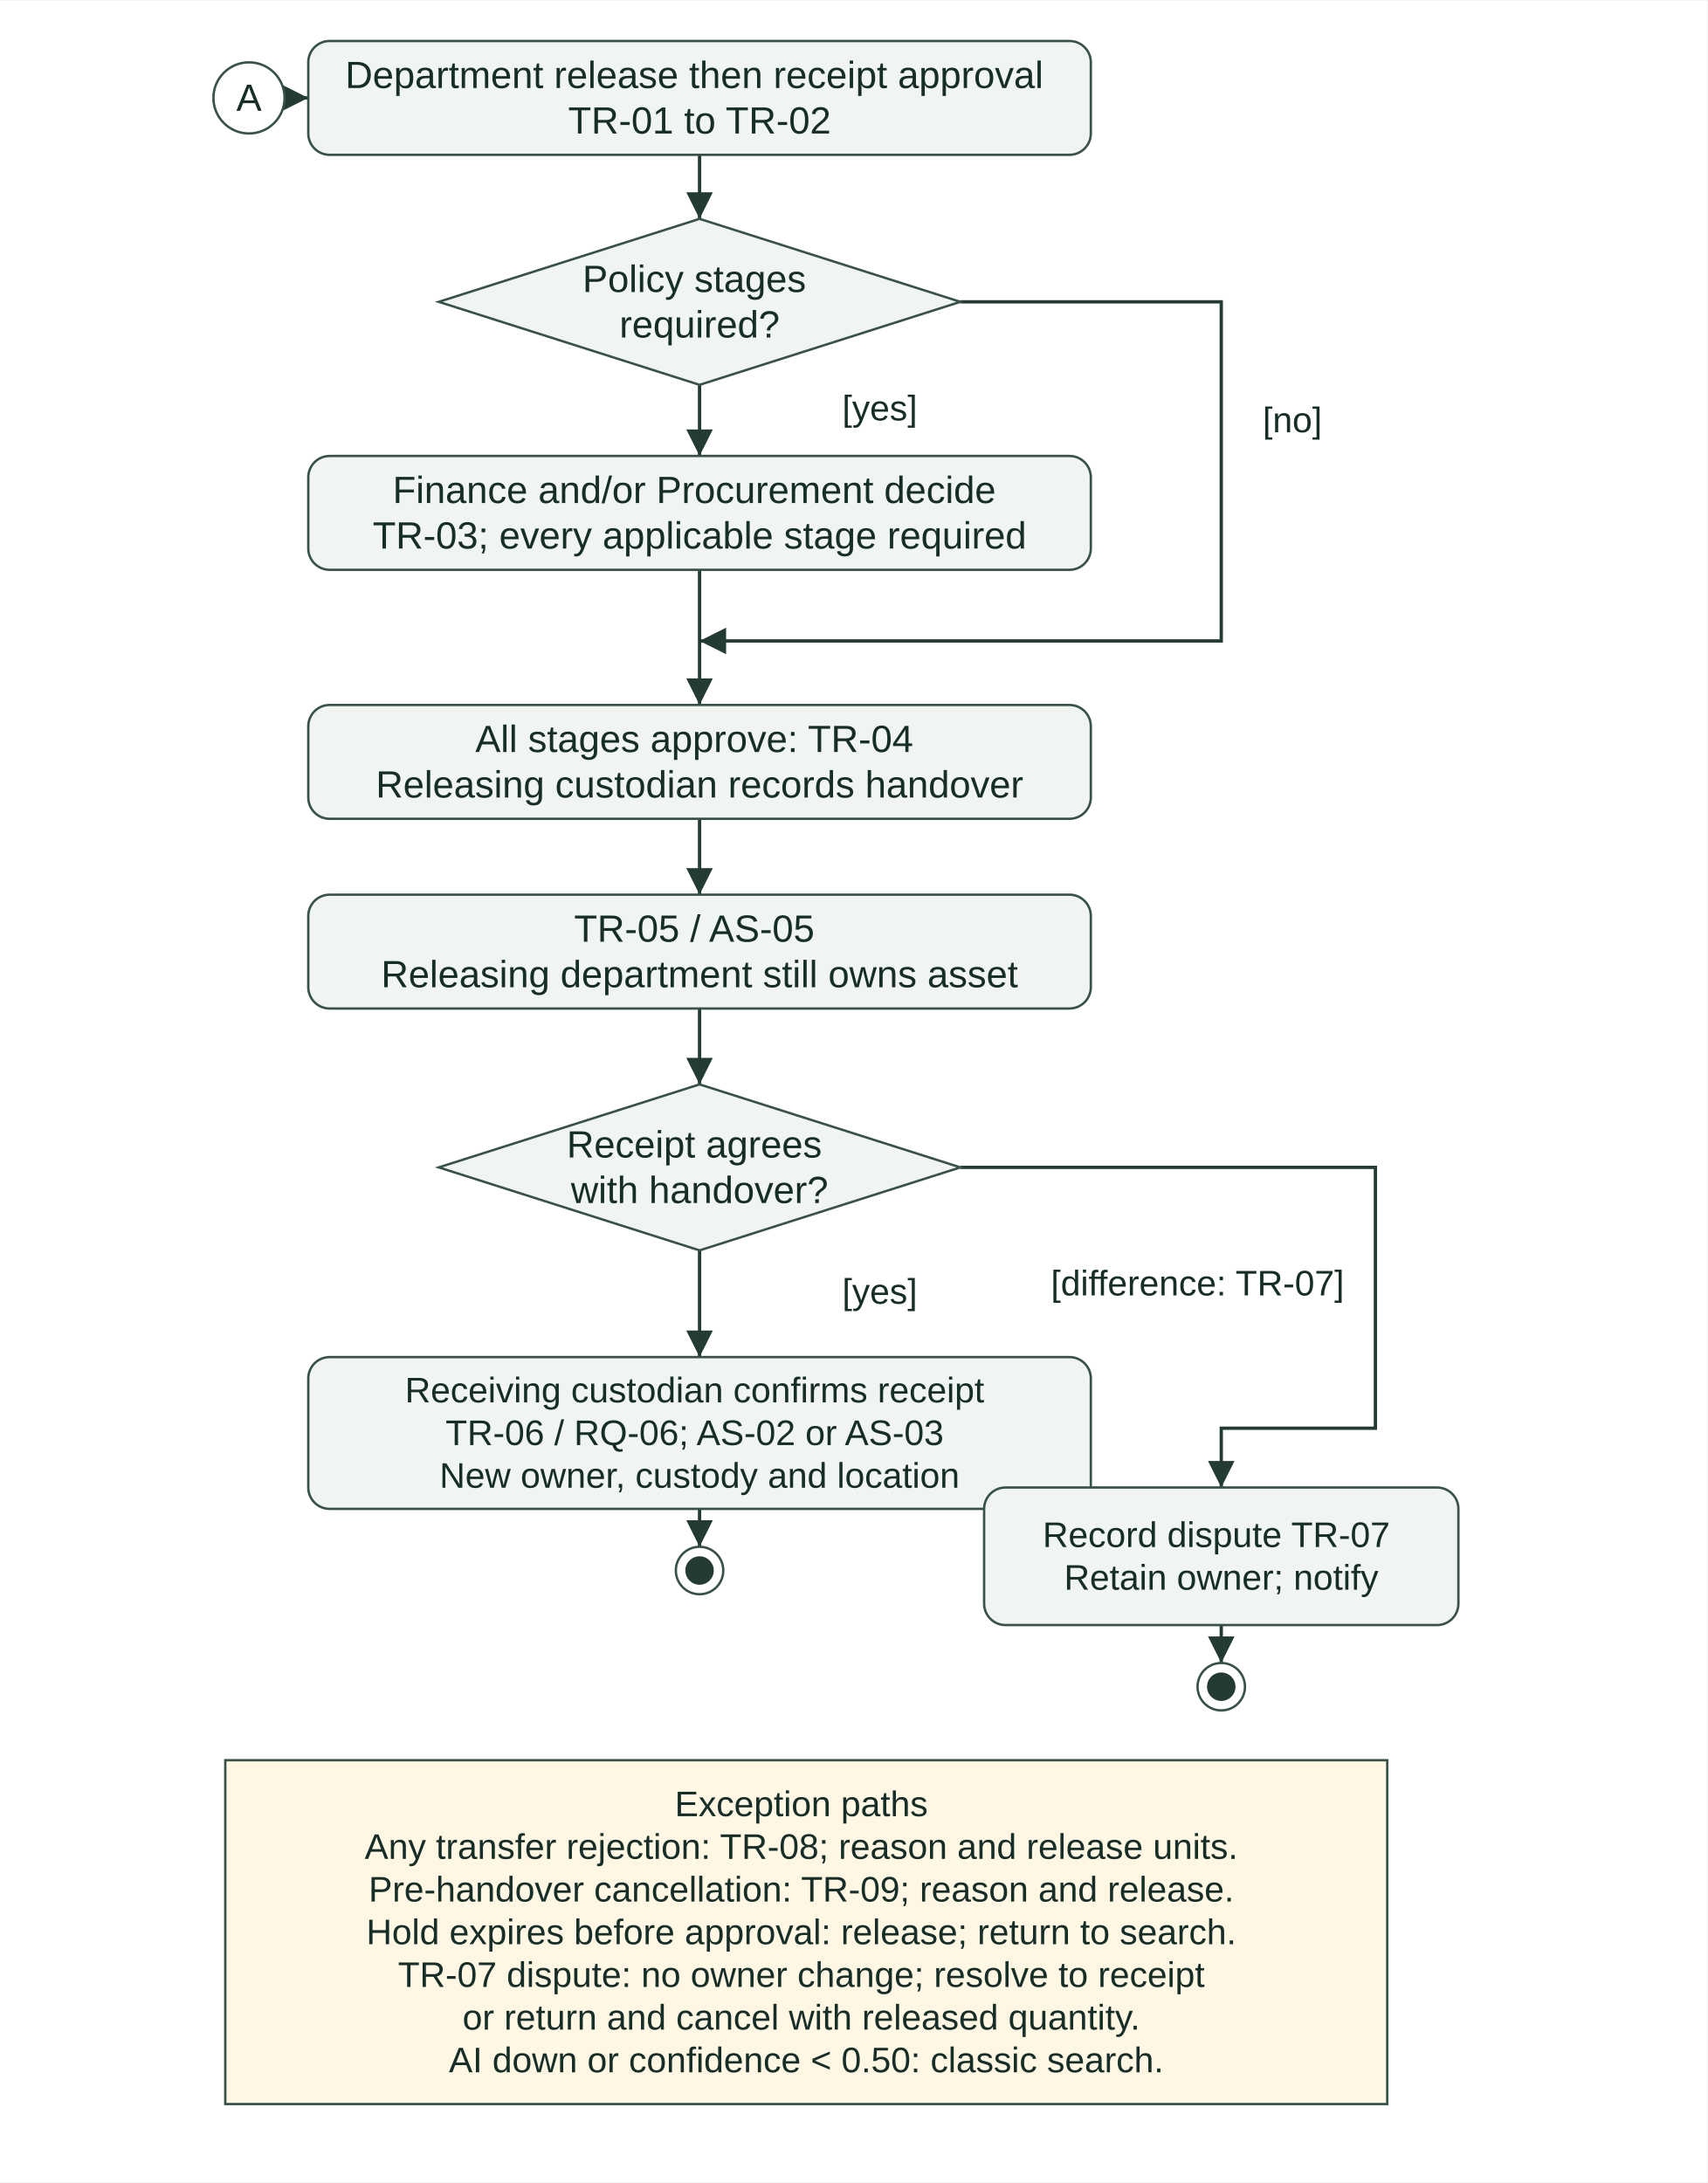
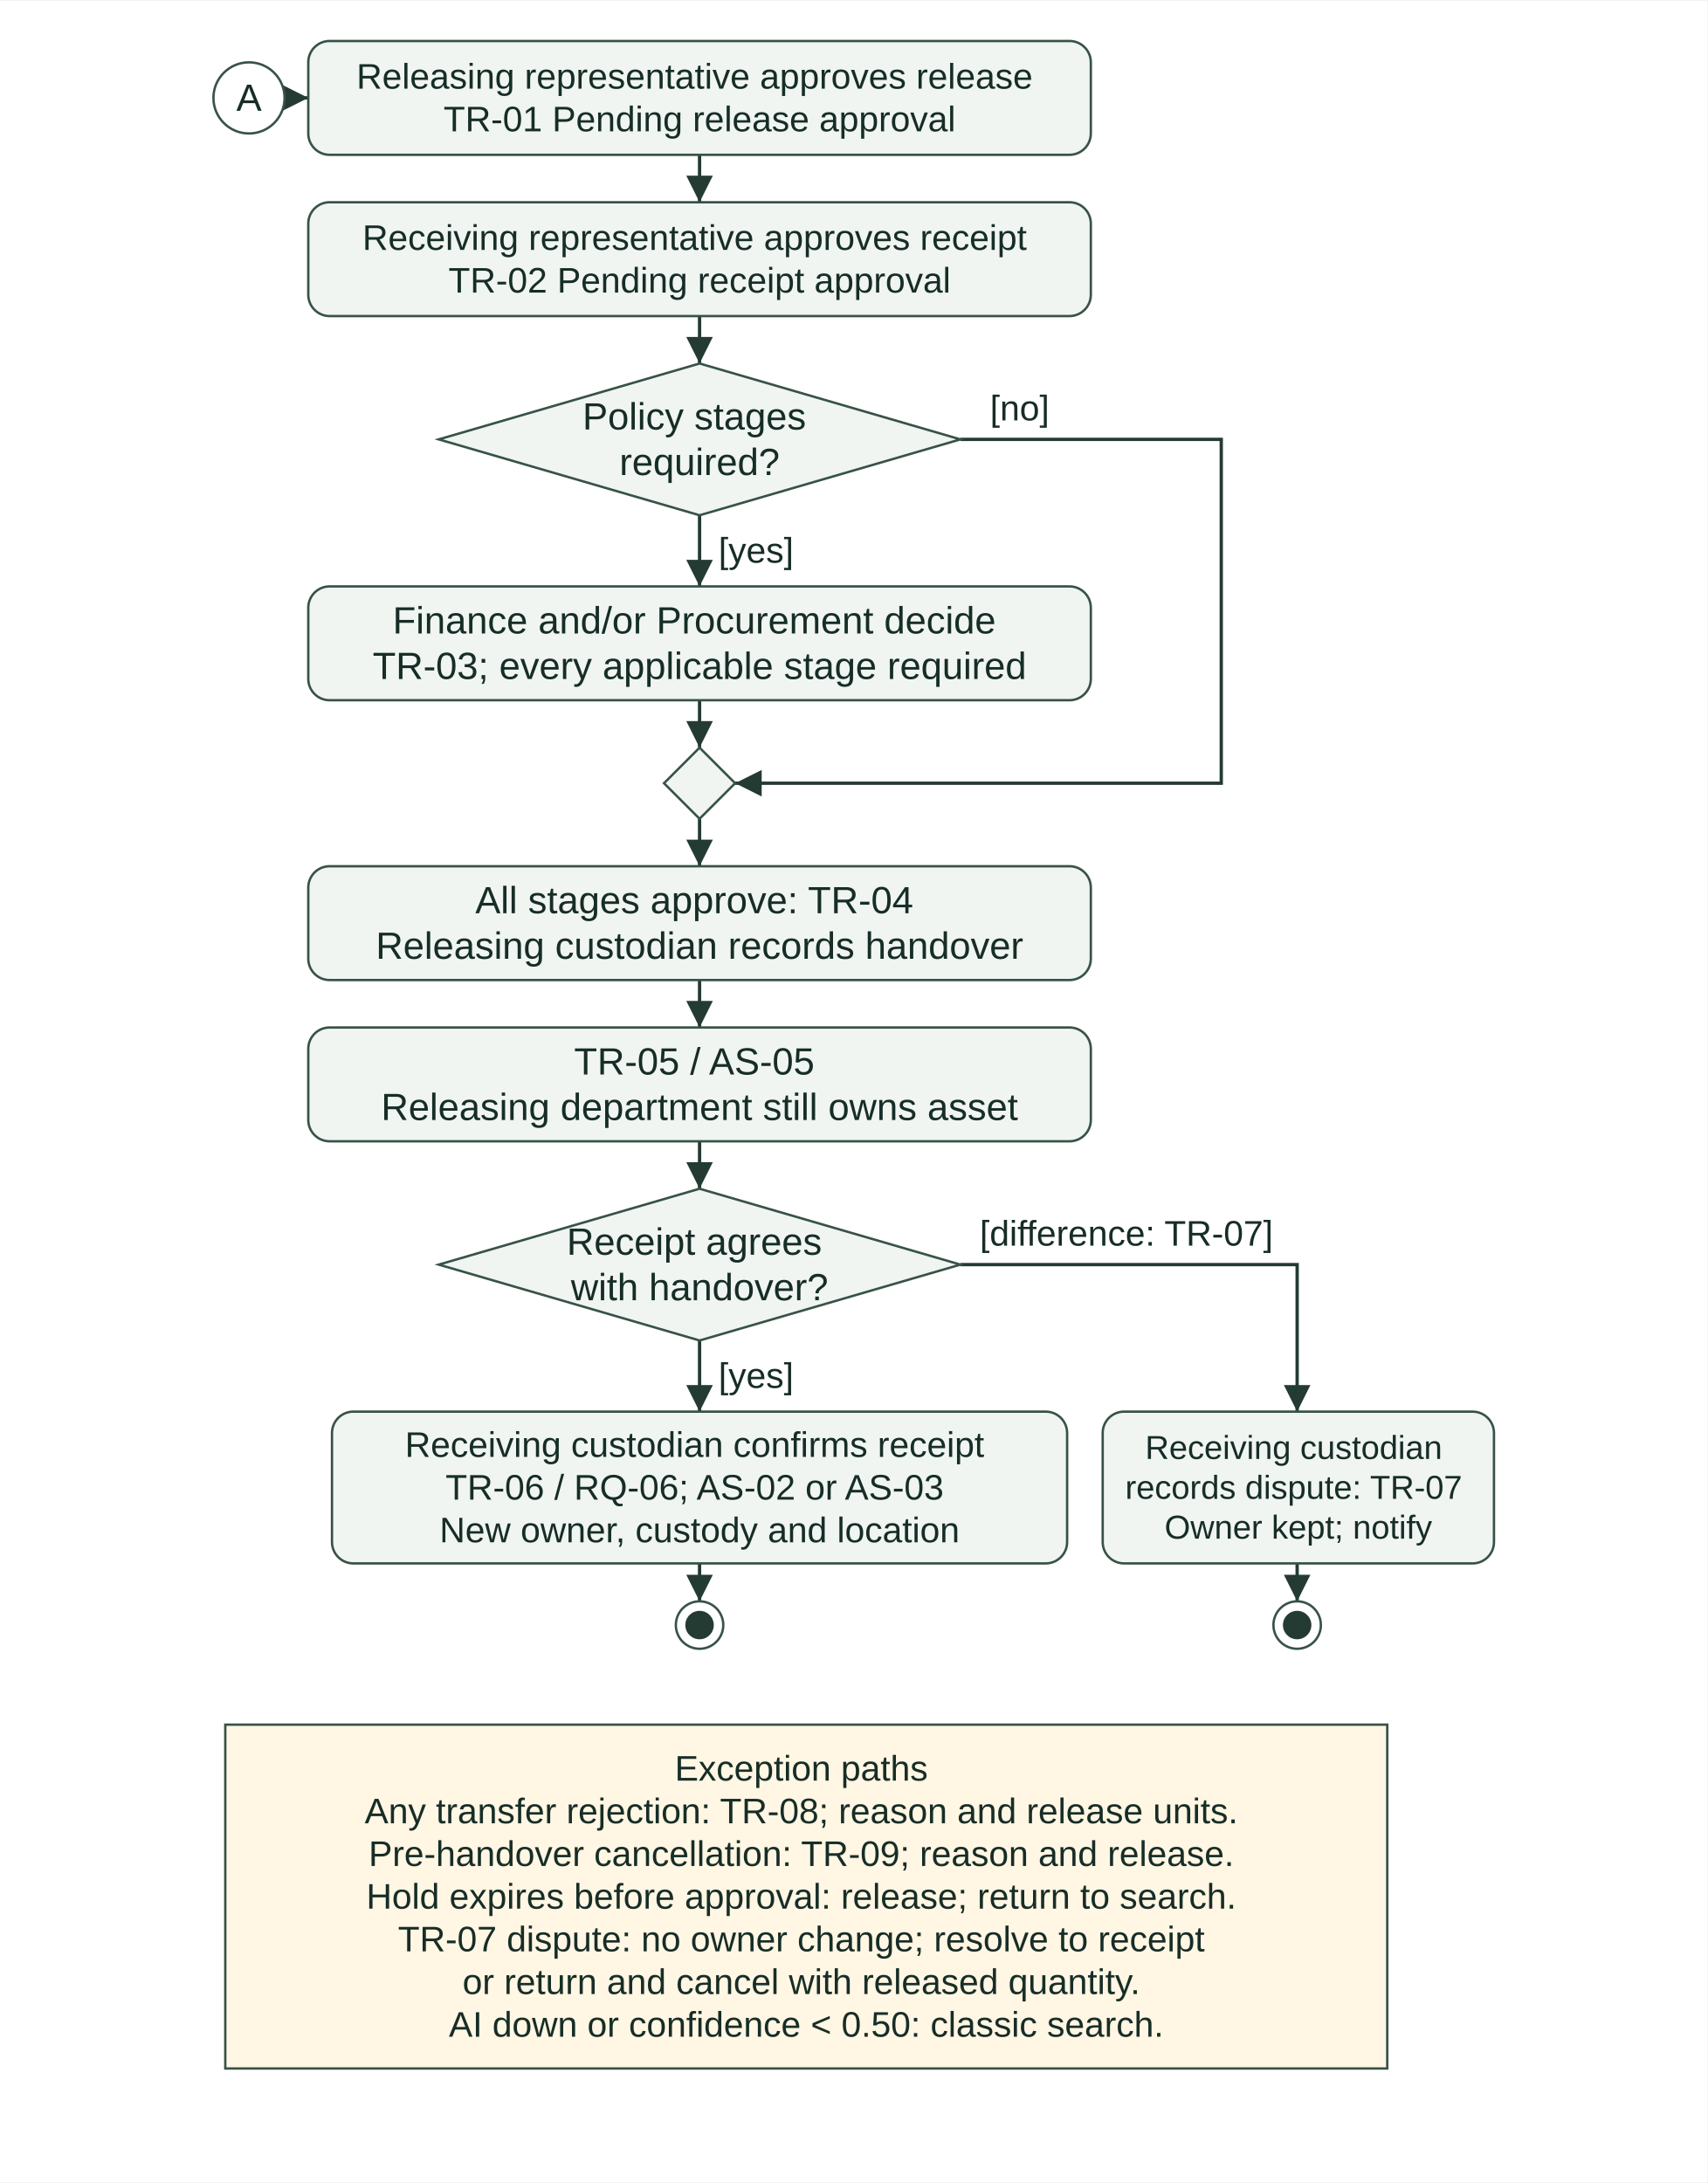
<svg xmlns="http://www.w3.org/2000/svg" width="560" height="716" viewBox="0 0 720 920">
  <rect width="720" height="920" fill="white" />
  <svg x="80.0" y="0" width="560" height="902" viewBox="590 48 560 902">
    <defs>
      <marker id="arrow" markerWidth="9" markerHeight="8" refX="8" refY="4" orient="auto">
        <path d="M0,0 L8,4 L0,8 Z" fill="#243b33" />
      </marker>
      <marker id="open" markerWidth="9" markerHeight="8" refX="8" refY="4" orient="auto">
        <path d="M0,0 L8,4 L0,8" fill="none" stroke="#243b33" />
      </marker>
    </defs>
    <rect width="100%" height="100%" fill="white" />
-     <polyline points="260,74 260,94" fill="none" stroke="#243b33" stroke-width="1.4" marker-end="url(#arrow)" />
-     <polyline points="260,142 260,165" fill="none" stroke="#243b33" stroke-width="1.4" marker-end="url(#arrow)" />
-     <polyline points="260,235 260,270" fill="none" stroke="#243b33" stroke-width="1.4" marker-end="url(#arrow)" />
-     <polyline points="260,318 260,348" fill="none" stroke="#243b33" stroke-width="1.4" marker-end="url(#arrow)" />
-     <polyline points="260,418 260,455" fill="none" stroke="#243b33" stroke-width="1.4" marker-end="url(#arrow)" />
-     <polyline points="260,503 260,530" fill="none" stroke="#243b33" stroke-width="1.4" marker-end="url(#arrow)" />
-     <polyline points="260,578 260,610" fill="none" stroke="#243b33" stroke-width="1.4" marker-end="url(#arrow)" />
-     <polyline points="260,680 260,718" fill="none" stroke="#243b33" stroke-width="1.4" marker-end="url(#arrow)" />
-     <polyline points="260,766 260,795" fill="none" stroke="#243b33" stroke-width="1.4" marker-end="url(#arrow)" />
-     <polyline points="425,819 475,819" fill="none" stroke="#243b33" stroke-width="1.4" marker-end="url(#arrow)" />
+     <polyline points="260,66 260,80" fill="none" stroke="#243b33" stroke-width="1.4" marker-end="url(#arrow)" />
+     <polyline points="260,110 260,126" fill="none" stroke="#243b33" stroke-width="1.4" marker-end="url(#arrow)" />
+     <polyline points="260,174 260,190" fill="none" stroke="#243b33" stroke-width="1.4" marker-end="url(#arrow)" />
+     <polyline points="150,222 30,222 30,95 245,95" fill="none" stroke="#243b33" stroke-width="1.4" marker-end="url(#arrow)" />
+     <polyline points="370,222 445,222" fill="none" stroke="#243b33" stroke-width="1.4" marker-end="url(#arrow)" />
+     <polyline points="515,252 515,268" fill="none" stroke="#243b33" stroke-width="1.4" marker-end="url(#arrow)" />
+     <polyline points="260,254 260,282" fill="none" stroke="#243b33" stroke-width="1.4" marker-end="url(#arrow)" />
+     <polyline points="260,312 260,330" fill="none" stroke="#243b33" stroke-width="1.4" marker-end="url(#arrow)" />
+     <polyline points="260,378 260,398" fill="none" stroke="#243b33" stroke-width="1.4" marker-end="url(#arrow)" />
+     <polyline points="150,430 30,430 30,297 245,297" fill="none" stroke="#243b33" stroke-width="1.4" marker-end="url(#arrow)" />
+     <polyline points="370,430 503,430 503,488" fill="none" stroke="#243b33" stroke-width="1.4" marker-end="url(#arrow)" />
+     <polyline points="503,550 503,566" fill="none" stroke="#243b33" stroke-width="1.4" marker-end="url(#arrow)" />
+     <polyline points="260,462 260,492" fill="none" stroke="#243b33" stroke-width="1.4" marker-end="url(#arrow)" />
+     <polyline points="260,540 260,560" fill="none" stroke="#243b33" stroke-width="1.4" marker-end="url(#arrow)" />
+     <polyline points="260,608 260,628" fill="none" stroke="#243b33" stroke-width="1.4" marker-end="url(#arrow)" />
+     <polyline points="370,660 582,660 582,297 275,297" fill="none" stroke="#243b33" stroke-width="1.4" marker-end="url(#arrow)" />
+     <polyline points="260,692 260,722" fill="none" stroke="#243b33" stroke-width="1.4" marker-end="url(#arrow)" />
+     <polyline points="260,770 260,790" fill="none" stroke="#243b33" stroke-width="1.4" marker-end="url(#arrow)" />
+     <polyline points="425,814 475,814" fill="none" stroke="#243b33" stroke-width="1.4" marker-end="url(#arrow)" />
    <polyline points="630,89 640,89" fill="none" stroke="#243b33" stroke-width="1.4" marker-end="url(#arrow)" />
-     <polyline points="805,113 805,140" fill="none" stroke="#243b33" stroke-width="1.4" marker-end="url(#arrow)" />
-     <polyline points="805,210 805,240" fill="none" stroke="#243b33" stroke-width="1.4" marker-end="url(#arrow)" />
-     <polyline points="915,175 1025,175 1025,318 805,318" fill="none" stroke="#243b33" stroke-width="1.4" marker-end="url(#arrow)" />
-     <polyline points="805,288 805,345" fill="none" stroke="#243b33" stroke-width="1.4" marker-end="url(#arrow)" />
-     <polyline points="805,393 805,425" fill="none" stroke="#243b33" stroke-width="1.4" marker-end="url(#arrow)" />
-     <polyline points="805,473 805,505" fill="none" stroke="#243b33" stroke-width="1.4" marker-end="url(#arrow)" />
-     <polyline points="805,575 805,620" fill="none" stroke="#243b33" stroke-width="1.4" marker-end="url(#arrow)" />
-     <polyline points="805,684 805,700" fill="none" stroke="#243b33" stroke-width="1.4" marker-end="url(#arrow)" />
-     <polyline points="150,200 30,200 30,118 95,118" fill="none" stroke="#243b33" stroke-width="1.4" marker-end="url(#arrow)" />
-     <polyline points="370,200 425,200 425,105 435,105" fill="none" stroke="#243b33" stroke-width="1.4" marker-end="url(#arrow)" />
-     <polyline points="510,135 510,155" fill="none" stroke="#243b33" stroke-width="1.4" marker-end="url(#arrow)" />
-     <polyline points="150,383 30,383 30,294 95,294" fill="none" stroke="#243b33" stroke-width="1.4" marker-end="url(#arrow)" />
-     <polyline points="370,645 488,645 488,300 425,300" fill="none" stroke="#243b33" stroke-width="1.4" marker-end="url(#arrow)" />
-     <polyline points="915,540 1090,540 1090,650 1025,650 1025,675" fill="none" stroke="#243b33" stroke-width="1.4" marker-end="url(#arrow)" />
-     <polyline points="1025,733 1025,749" fill="none" stroke="#243b33" stroke-width="1.4" marker-end="url(#arrow)" />
-     <circle cx="260" cy="66" r="8" fill="#243b33" />
-     <rect x="95" y="94" width="330" height="48" rx="9" fill="#f0f5f1" stroke="#385247" />
-     <text x="260.0" y="113.84" text-anchor="middle" font-family="Arial,sans-serif" font-size="16" font-weight="normal" fill="#172d27">
+     <polyline points="805,113 805,133" fill="none" stroke="#243b33" stroke-width="1.4" marker-end="url(#arrow)" />
+     <polyline points="805,181 805,201" fill="none" stroke="#243b33" stroke-width="1.4" marker-end="url(#arrow)" />
+     <polyline points="805,265 805,295" fill="none" stroke="#243b33" stroke-width="1.4" marker-end="url(#arrow)" />
+     <polyline points="805,343 805,363" fill="none" stroke="#243b33" stroke-width="1.4" marker-end="url(#arrow)" />
+     <polyline points="915,233 1025,233 1025,378 820,378" fill="none" stroke="#243b33" stroke-width="1.4" marker-end="url(#arrow)" />
+     <polyline points="805,393 805,413" fill="none" stroke="#243b33" stroke-width="1.4" marker-end="url(#arrow)" />
+     <polyline points="805,461 805,481" fill="none" stroke="#243b33" stroke-width="1.4" marker-end="url(#arrow)" />
+     <polyline points="805,529 805,549" fill="none" stroke="#243b33" stroke-width="1.4" marker-end="url(#arrow)" />
+     <polyline points="805,613 805,643" fill="none" stroke="#243b33" stroke-width="1.4" marker-end="url(#arrow)" />
+     <polyline points="805,707 805,723" fill="none" stroke="#243b33" stroke-width="1.4" marker-end="url(#arrow)" />
+     <polyline points="915,581 1057,581 1057,643" fill="none" stroke="#243b33" stroke-width="1.4" marker-end="url(#arrow)" />
+     <polyline points="1057,707 1057,723" fill="none" stroke="#243b33" stroke-width="1.4" marker-end="url(#arrow)" />
+     <circle cx="260" cy="58" r="8" fill="#243b33" />
+     <polygon points="260.0,80 275,95.0 260.0,110 245,95.0" fill="#f0f5f1" stroke="#385247" />
+     <text x="260.0" y="100.44" text-anchor="middle" font-family="Arial,sans-serif" font-size="16" font-weight="normal" fill="#172d27">
+       <tspan x="260.0" dy="0" />
+     </text>
+     <rect x="95" y="126" width="330" height="48" rx="9" fill="#f0f5f1" stroke="#385247" />
+     <text x="260.0" y="145.84" text-anchor="middle" font-family="Arial,sans-serif" font-size="16" font-weight="normal" fill="#172d27">
      <tspan x="260.0" dy="0">Requester enters and submits request</tspan>
      <tspan x="260.0" dy="19.2">FR-07.1 to FR-07.3 / RQ-02</tspan>
    </text>
-     <polygon points="260.0,165 370,200.0 260.0,235 150,200.0" fill="#f0f5f1" stroke="#385247" />
-     <text x="260.0" y="195.84" text-anchor="middle" font-family="Arial,sans-serif" font-size="16" font-weight="normal" fill="#172d27">
+     <polygon points="260.0,190 370,222.0 260.0,254 150,222.0" fill="#f0f5f1" stroke="#385247" />
+     <text x="260.0" y="217.84" text-anchor="middle" font-family="Arial,sans-serif" font-size="16" font-weight="normal" fill="#172d27">
      <tspan x="260.0" dy="0">Department</tspan>
      <tspan x="260.0" dy="19.2">decision?</tspan>
    </text>
-     <text x="336" y="252.5" text-anchor="middle" font-family="Arial,sans-serif" font-size="15" font-weight="normal" fill="#172d27">
-       <tspan x="336" dy="0">[approve]</tspan>
-     </text>
-     <rect x="95" y="270" width="330" height="48" rx="9" fill="#f0f5f1" stroke="#385247" />
-     <text x="260.0" y="289.84" text-anchor="middle" font-family="Arial,sans-serif" font-size="16" font-weight="normal" fill="#172d27">
-       <tspan x="260.0" dy="0">RQ-03 Open; search and review</tspan>
+     <text x="137" y="87" text-anchor="middle" font-family="Arial,sans-serif" font-size="15" font-weight="normal" fill="#172d27" stroke="white" stroke-width="5" stroke-linejoin="round" paint-order="stroke">
+       <tspan x="137" dy="0">[changes: RQ-01]</tspan>
+     </text>
+     <text x="407" y="212" text-anchor="middle" font-family="Arial,sans-serif" font-size="15" font-weight="normal" fill="#172d27" stroke="white" stroke-width="5" stroke-linejoin="round" paint-order="stroke">
+       <tspan x="407" dy="0">[reject]</tspan>
+     </text>
+     <rect x="445" y="192" width="140" height="60" rx="9" fill="#f0f5f1" stroke="#385247" />
+     <text x="515.0" y="218.1" text-anchor="middle" font-family="Arial,sans-serif" font-size="15" font-weight="normal" fill="#172d27">
+       <tspan x="515.0" dy="0">RQ-08 Rejected</tspan>
+       <tspan x="515.0" dy="18.0">Reason and notify</tspan>
+     </text>
+     <ellipse cx="515.0" cy="278.0" rx="10.0" ry="10.0" fill="white" stroke="#385247" />
+     <text x="515.0" y="283.44" text-anchor="middle" font-family="Arial,sans-serif" font-size="16" font-weight="normal" fill="#172d27">
+       <tspan x="515.0" dy="0" />
+     </text>
+     <circle cx="515" cy="278" r="6" fill="#243b33" />
+     <text x="268" y="272" text-anchor="start" font-family="Arial,sans-serif" font-size="15" font-weight="normal" fill="#172d27" stroke="white" stroke-width="5" stroke-linejoin="round" paint-order="stroke">
+       <tspan x="268" dy="0">[approve]</tspan>
+     </text>
+     <polygon points="260.0,282 275,297.0 260.0,312 245,297.0" fill="#f0f5f1" stroke="#385247" />
+     <text x="260.0" y="302.44" text-anchor="middle" font-family="Arial,sans-serif" font-size="16" font-weight="normal" fill="#172d27">
+       <tspan x="260.0" dy="0" />
+     </text>
+     <rect x="95" y="330" width="330" height="48" rx="9" fill="#f0f5f1" stroke="#385247" />
+     <text x="260.0" y="349.84" text-anchor="middle" font-family="Arial,sans-serif" font-size="16" font-weight="normal" fill="#172d27">
+       <tspan x="260.0" dy="0">Requester searches and reviews: RQ-03</tspan>
      <tspan x="260.0" dy="19.2">Classic eligibility before AI ranking</tspan>
    </text>
-     <polygon points="260.0,348 370,383.0 260.0,418 150,383.0" fill="#f0f5f1" stroke="#385247" />
-     <text x="260.0" y="378.84" text-anchor="middle" font-family="Arial,sans-serif" font-size="16" font-weight="normal" fill="#172d27">
+     <polygon points="260.0,398 370,430.0 260.0,462 150,430.0" fill="#f0f5f1" stroke="#385247" />
+     <text x="260.0" y="425.84" text-anchor="middle" font-family="Arial,sans-serif" font-size="16" font-weight="normal" fill="#172d27">
      <tspan x="260.0" dy="0">Eligible item</tspan>
      <tspan x="260.0" dy="19.2">chosen?</tspan>
    </text>
-     <text x="336" y="436.5" text-anchor="middle" font-family="Arial,sans-serif" font-size="15" font-weight="normal" fill="#172d27">
-       <tspan x="336" dy="0">[yes]</tspan>
-     </text>
-     <rect x="95" y="455" width="330" height="48" rx="9" fill="#f0f5f1" stroke="#385247" />
-     <text x="260.0" y="474.84" text-anchor="middle" font-family="Arial,sans-serif" font-size="16" font-weight="normal" fill="#172d27">
+     <text x="137" y="289" text-anchor="middle" font-family="Arial,sans-serif" font-size="15" font-weight="normal" fill="#172d27" stroke="white" stroke-width="5" stroke-linejoin="round" paint-order="stroke">
+       <tspan x="137" dy="0">[no: search again]</tspan>
+     </text>
+     <text x="437" y="422" text-anchor="middle" font-family="Arial,sans-serif" font-size="15" font-weight="normal" fill="#172d27" stroke="white" stroke-width="5" stroke-linejoin="round" paint-order="stroke">
+       <tspan x="437" dy="0">[no suitable item]</tspan>
+     </text>
+     <rect x="438" y="488" width="130" height="62" rx="9" fill="#f0f5f1" stroke="#385247" />
+     <text x="503.0" y="506.1" text-anchor="middle" font-family="Arial,sans-serif" font-size="15" font-weight="normal" fill="#172d27">
+       <tspan x="503.0" dy="0">Requester closes</tspan>
+       <tspan x="503.0" dy="18.0">request: RQ-07</tspan>
+       <tspan x="503.0" dy="18.0">No suitable item</tspan>
+     </text>
+     <ellipse cx="503.0" cy="576.0" rx="10.0" ry="10.0" fill="white" stroke="#385247" />
+     <text x="503.0" y="581.44" text-anchor="middle" font-family="Arial,sans-serif" font-size="16" font-weight="normal" fill="#172d27">
+       <tspan x="503.0" dy="0" />
+     </text>
+     <circle cx="503" cy="576" r="6" fill="#243b33" />
+     <text x="268" y="482" text-anchor="start" font-family="Arial,sans-serif" font-size="15" font-weight="normal" fill="#172d27" stroke="white" stroke-width="5" stroke-linejoin="round" paint-order="stroke">
+       <tspan x="268" dy="0">[yes]</tspan>
+     </text>
+     <rect x="95" y="492" width="330" height="48" rx="9" fill="#f0f5f1" stroke="#385247" />
+     <text x="260.0" y="511.84" text-anchor="middle" font-family="Arial,sans-serif" font-size="16" font-weight="normal" fill="#172d27">
      <tspan x="260.0" dy="0">Requester requests reservation</tspan>
      <tspan x="260.0" dy="19.2">RV-01 / RQ-04; no hold yet</tspan>
    </text>
-     <rect x="95" y="530" width="330" height="48" rx="9" fill="#f0f5f1" stroke="#385247" />
-     <text x="260.0" y="549.84" text-anchor="middle" font-family="Arial,sans-serif" font-size="16" font-weight="normal" fill="#172d27">
-       <tspan x="260.0" dy="0">Independent releasing side checks</tspan>
-       <tspan x="260.0" dy="19.2">verification, condition and quantity</tspan>
-     </text>
-     <polygon points="260.0,610 370,645.0 260.0,680 150,645.0" fill="#f0f5f1" stroke="#385247" />
-     <text x="260.0" y="640.84" text-anchor="middle" font-family="Arial,sans-serif" font-size="16" font-weight="normal" fill="#172d27">
+     <rect x="95" y="560" width="330" height="48" rx="9" fill="#f0f5f1" stroke="#385247" />
+     <text x="260.0" y="580.1" text-anchor="middle" font-family="Arial,sans-serif" font-size="15" font-weight="normal" fill="#172d27">
+       <tspan x="260.0" dy="0">Releasing custodian or representative</tspan>
+       <tspan x="260.0" dy="18.0">checks verification, condition, quantity</tspan>
+     </text>
+     <polygon points="260.0,628 370,660.0 260.0,692 150,660.0" fill="#f0f5f1" stroke="#385247" />
+     <text x="260.0" y="655.84" text-anchor="middle" font-family="Arial,sans-serif" font-size="16" font-weight="normal" fill="#172d27">
      <tspan x="260.0" dy="0">Hold confirmed</tspan>
      <tspan x="260.0" dy="19.2">atomically?</tspan>
    </text>
-     <text x="336" y="699.0" text-anchor="middle" font-family="Arial,sans-serif" font-size="15" font-weight="normal" fill="#172d27">
-       <tspan x="336" dy="0">[yes]</tspan>
-     </text>
-     <rect x="95" y="718" width="330" height="48" rx="9" fill="#f0f5f1" stroke="#385247" />
-     <text x="260.0" y="737.84" text-anchor="middle" font-family="Arial,sans-serif" font-size="16" font-weight="normal" fill="#172d27">
+     <text x="450" y="652" text-anchor="middle" font-family="Arial,sans-serif" font-size="15" font-weight="normal" fill="#172d27" stroke="white" stroke-width="5" stroke-linejoin="round" paint-order="stroke">
+       <tspan x="450" dy="0">[decline/conflict]</tspan>
+     </text>
+     <text x="268" y="712" text-anchor="start" font-family="Arial,sans-serif" font-size="15" font-weight="normal" fill="#172d27" stroke="white" stroke-width="5" stroke-linejoin="round" paint-order="stroke">
+       <tspan x="268" dy="0">[yes]</tspan>
+     </text>
+     <rect x="95" y="722" width="330" height="48" rx="9" fill="#f0f5f1" stroke="#385247" />
+     <text x="260.0" y="741.84" text-anchor="middle" font-family="Arial,sans-serif" font-size="16" font-weight="normal" fill="#172d27">
      <tspan x="260.0" dy="0">RV-02; held for proposed 5 working days</tspan>
      <tspan x="260.0" dy="19.2">Selecting a match was not approval</tspan>
    </text>
-     <rect x="95" y="795" width="330" height="48" rx="9" fill="#f0f5f1" stroke="#385247" />
-     <text x="260.0" y="814.84" text-anchor="middle" font-family="Arial,sans-serif" font-size="16" font-weight="normal" fill="#172d27">
-       <tspan x="260.0" dy="0">Proceed to transfer: RV-04 / TR-01</tspan>
-       <tspan x="260.0" dy="19.2">RQ-05; hold deadline retained</tspan>
-     </text>
-     <ellipse cx="490.0" cy="819.0" rx="15.0" ry="15.0" fill="white" stroke="#385247" />
-     <text x="490.0" y="824.44" text-anchor="middle" font-family="Arial,sans-serif" font-size="16" font-weight="normal" fill="#172d27">
+     <rect x="95" y="790" width="330" height="48" rx="9" fill="#f0f5f1" stroke="#385247" />
+     <text x="260.0" y="809.84" text-anchor="middle" font-family="Arial,sans-serif" font-size="16" font-weight="normal" fill="#172d27">
+       <tspan x="260.0" dy="0">Requester proceeds to transfer: TR-01</tspan>
+       <tspan x="260.0" dy="19.2">RV-04 / RQ-05; hold deadline retained</tspan>
+     </text>
+     <ellipse cx="490.0" cy="814.0" rx="15.0" ry="15.0" fill="white" stroke="#385247" />
+     <text x="490.0" y="819.44" text-anchor="middle" font-family="Arial,sans-serif" font-size="16" font-weight="normal" fill="#172d27">
      <tspan x="490.0" dy="0">A</tspan>
    </text>
    <ellipse cx="615.0" cy="89.0" rx="15.0" ry="15.0" fill="white" stroke="#385247" />
    <text x="615.0" y="94.44" text-anchor="middle" font-family="Arial,sans-serif" font-size="16" font-weight="normal" fill="#172d27">
      <tspan x="615.0" dy="0">A</tspan>
    </text>
    <rect x="640" y="65" width="330" height="48" rx="9" fill="#f0f5f1" stroke="#385247" />
-     <text x="805.0" y="84.84" text-anchor="middle" font-family="Arial,sans-serif" font-size="16" font-weight="normal" fill="#172d27">
-       <tspan x="805.0" dy="0">Department release then receipt approval</tspan>
-       <tspan x="805.0" dy="19.2">TR-01 to TR-02</tspan>
-     </text>
-     <polygon points="805.0,140 915,175.0 805.0,210 695,175.0" fill="#f0f5f1" stroke="#385247" />
-     <text x="805.0" y="170.84" text-anchor="middle" font-family="Arial,sans-serif" font-size="16" font-weight="normal" fill="#172d27">
+     <text x="805.0" y="85.1" text-anchor="middle" font-family="Arial,sans-serif" font-size="15" font-weight="normal" fill="#172d27">
+       <tspan x="805.0" dy="0">Releasing representative approves release</tspan>
+       <tspan x="805.0" dy="18.0">TR-01 Pending release approval</tspan>
+     </text>
+     <rect x="640" y="133" width="330" height="48" rx="9" fill="#f0f5f1" stroke="#385247" />
+     <text x="805.0" y="153.1" text-anchor="middle" font-family="Arial,sans-serif" font-size="15" font-weight="normal" fill="#172d27">
+       <tspan x="805.0" dy="0">Receiving representative approves receipt</tspan>
+       <tspan x="805.0" dy="18.0">TR-02 Pending receipt approval</tspan>
+     </text>
+     <polygon points="805.0,201 915,233.0 805.0,265 695,233.0" fill="#f0f5f1" stroke="#385247" />
+     <text x="805.0" y="228.84" text-anchor="middle" font-family="Arial,sans-serif" font-size="16" font-weight="normal" fill="#172d27">
      <tspan x="805.0" dy="0">Policy stages</tspan>
      <tspan x="805.0" dy="19.2">required?</tspan>
    </text>
-     <text x="881" y="225.0" text-anchor="middle" font-family="Arial,sans-serif" font-size="15" font-weight="normal" fill="#172d27">
-       <tspan x="881" dy="0">[yes]</tspan>
-     </text>
-     <rect x="640" y="240" width="330" height="48" rx="9" fill="#f0f5f1" stroke="#385247" />
-     <text x="805.0" y="259.84" text-anchor="middle" font-family="Arial,sans-serif" font-size="16" font-weight="normal" fill="#172d27">
+     <text x="813" y="285" text-anchor="start" font-family="Arial,sans-serif" font-size="15" font-weight="normal" fill="#172d27" stroke="white" stroke-width="5" stroke-linejoin="round" paint-order="stroke">
+       <tspan x="813" dy="0">[yes]</tspan>
+     </text>
+     <rect x="640" y="295" width="330" height="48" rx="9" fill="#f0f5f1" stroke="#385247" />
+     <text x="805.0" y="314.84" text-anchor="middle" font-family="Arial,sans-serif" font-size="16" font-weight="normal" fill="#172d27">
      <tspan x="805.0" dy="0">Finance and/or Procurement decide</tspan>
      <tspan x="805.0" dy="19.2">TR-03; every applicable stage required</tspan>
    </text>
-     <text x="1055" y="230" text-anchor="middle" font-family="Arial,sans-serif" font-size="15" font-weight="normal" fill="#172d27">
-       <tspan x="1055" dy="0">[no]</tspan>
-     </text>
-     <rect x="640" y="345" width="330" height="48" rx="9" fill="#f0f5f1" stroke="#385247" />
-     <text x="805.0" y="364.84" text-anchor="middle" font-family="Arial,sans-serif" font-size="16" font-weight="normal" fill="#172d27">
+     <text x="940" y="225" text-anchor="middle" font-family="Arial,sans-serif" font-size="15" font-weight="normal" fill="#172d27" stroke="white" stroke-width="5" stroke-linejoin="round" paint-order="stroke">
+       <tspan x="940" dy="0">[no]</tspan>
+     </text>
+     <polygon points="805.0,363 820,378.0 805.0,393 790,378.0" fill="#f0f5f1" stroke="#385247" />
+     <text x="805.0" y="383.44" text-anchor="middle" font-family="Arial,sans-serif" font-size="16" font-weight="normal" fill="#172d27">
+       <tspan x="805.0" dy="0" />
+     </text>
+     <rect x="640" y="413" width="330" height="48" rx="9" fill="#f0f5f1" stroke="#385247" />
+     <text x="805.0" y="432.84" text-anchor="middle" font-family="Arial,sans-serif" font-size="16" font-weight="normal" fill="#172d27">
      <tspan x="805.0" dy="0">All stages approve: TR-04</tspan>
      <tspan x="805.0" dy="19.2">Releasing custodian records handover</tspan>
    </text>
-     <rect x="640" y="425" width="330" height="48" rx="9" fill="#f0f5f1" stroke="#385247" />
-     <text x="805.0" y="444.84" text-anchor="middle" font-family="Arial,sans-serif" font-size="16" font-weight="normal" fill="#172d27">
+     <rect x="640" y="481" width="330" height="48" rx="9" fill="#f0f5f1" stroke="#385247" />
+     <text x="805.0" y="500.84" text-anchor="middle" font-family="Arial,sans-serif" font-size="16" font-weight="normal" fill="#172d27">
      <tspan x="805.0" dy="0">TR-05 / AS-05</tspan>
      <tspan x="805.0" dy="19.2">Releasing department still owns asset</tspan>
    </text>
-     <polygon points="805.0,505 915,540.0 805.0,575 695,540.0" fill="#f0f5f1" stroke="#385247" />
-     <text x="805.0" y="535.84" text-anchor="middle" font-family="Arial,sans-serif" font-size="16" font-weight="normal" fill="#172d27">
+     <polygon points="805.0,549 915,581.0 805.0,613 695,581.0" fill="#f0f5f1" stroke="#385247" />
+     <text x="805.0" y="576.84" text-anchor="middle" font-family="Arial,sans-serif" font-size="16" font-weight="normal" fill="#172d27">
      <tspan x="805.0" dy="0">Receipt agrees</tspan>
      <tspan x="805.0" dy="19.2">with handover?</tspan>
    </text>
-     <text x="881" y="597.5" text-anchor="middle" font-family="Arial,sans-serif" font-size="15" font-weight="normal" fill="#172d27">
-       <tspan x="881" dy="0">[yes]</tspan>
-     </text>
-     <rect x="640" y="620" width="330" height="64" rx="9" fill="#f0f5f1" stroke="#385247" />
-     <text x="805.0" y="639.1" text-anchor="middle" font-family="Arial,sans-serif" font-size="15" font-weight="normal" fill="#172d27">
+     <text x="813" y="633" text-anchor="start" font-family="Arial,sans-serif" font-size="15" font-weight="normal" fill="#172d27" stroke="white" stroke-width="5" stroke-linejoin="round" paint-order="stroke">
+       <tspan x="813" dy="0">[yes]</tspan>
+     </text>
+     <rect x="650" y="643" width="310" height="64" rx="9" fill="#f0f5f1" stroke="#385247" />
+     <text x="805.0" y="662.1" text-anchor="middle" font-family="Arial,sans-serif" font-size="15" font-weight="normal" fill="#172d27">
      <tspan x="805.0" dy="0">Receiving custodian confirms receipt</tspan>
      <tspan x="805.0" dy="18.0">TR-06 / RQ-06; AS-02 or AS-03</tspan>
      <tspan x="805.0" dy="18.0">New owner, custody and location</tspan>
    </text>
-     <ellipse cx="805.0" cy="710.0" rx="10.0" ry="10.0" fill="white" stroke="#385247" />
-     <text x="805.0" y="715.44" text-anchor="middle" font-family="Arial,sans-serif" font-size="16" font-weight="normal" fill="#172d27">
+     <ellipse cx="805.0" cy="733.0" rx="10.0" ry="10.0" fill="white" stroke="#385247" />
+     <text x="805.0" y="738.44" text-anchor="middle" font-family="Arial,sans-serif" font-size="16" font-weight="normal" fill="#172d27">
      <tspan x="805.0" dy="0" />
    </text>
-     <circle cx="805" cy="710" r="6" fill="#243b33" />
-     <text x="115" y="157" text-anchor="middle" font-family="Arial,sans-serif" font-size="15" font-weight="normal" fill="#172d27">
-       <tspan x="115" dy="0">[changes: RQ-01]</tspan>
-     </text>
-     <text x="467" y="184" text-anchor="middle" font-family="Arial,sans-serif" font-size="15" font-weight="normal" fill="#172d27">
-       <tspan x="467" dy="0">[reject]</tspan>
-     </text>
-     <rect x="435" y="75" width="150" height="60" rx="9" fill="#f0f5f1" stroke="#385247" />
-     <text x="510.0" y="100.84" text-anchor="middle" font-family="Arial,sans-serif" font-size="16" font-weight="normal" fill="#172d27">
-       <tspan x="510.0" dy="0">RQ-08 Rejected</tspan>
-       <tspan x="510.0" dy="19.2">Reason and notify</tspan>
-     </text>
-     <ellipse cx="510.0" cy="165.0" rx="10.0" ry="10.0" fill="white" stroke="#385247" />
-     <text x="510.0" y="170.44" text-anchor="middle" font-family="Arial,sans-serif" font-size="16" font-weight="normal" fill="#172d27">
-       <tspan x="510.0" dy="0" />
-     </text>
-     <circle cx="510" cy="165" r="6" fill="#243b33" />
-     <text x="119" y="340" text-anchor="middle" font-family="Arial,sans-serif" font-size="15" font-weight="normal" fill="#172d27">
-       <tspan x="119" dy="0">[no: search again]</tspan>
-     </text>
-     <text x="496" y="560" text-anchor="middle" font-family="Arial,sans-serif" font-size="15" font-weight="normal" fill="#172d27">
-       <tspan x="496" dy="0">[decline/conflict]</tspan>
-     </text>
-     <rect x="605" y="790" width="490" height="145" rx="0" fill="#fff6e3" stroke="#385247" />
-     <text x="850.0" y="813.6" text-anchor="middle" font-family="Arial,sans-serif" font-size="15" font-weight="normal" fill="#172d27">
+     <circle cx="805" cy="733" r="6" fill="#243b33" />
+     <text x="985" y="573" text-anchor="middle" font-family="Arial,sans-serif" font-size="15" font-weight="normal" fill="#172d27" stroke="white" stroke-width="5" stroke-linejoin="round" paint-order="stroke">
+       <tspan x="985" dy="0">[difference: TR-07]</tspan>
+     </text>
+     <rect x="975" y="643" width="165" height="64" rx="9" fill="#f0f5f1" stroke="#385247" />
+     <text x="1057.5" y="662.96" text-anchor="middle" font-family="Arial,sans-serif" font-size="14" font-weight="normal" fill="#172d27">
+       <tspan x="1057.5" dy="0">Receiving custodian</tspan>
+       <tspan x="1057.5" dy="16.8">records dispute: TR-07</tspan>
+       <tspan x="1057.5" dy="16.8">Owner kept; notify</tspan>
+     </text>
+     <ellipse cx="1057.0" cy="733.0" rx="10.0" ry="10.0" fill="white" stroke="#385247" />
+     <text x="1057.0" y="738.44" text-anchor="middle" font-family="Arial,sans-serif" font-size="16" font-weight="normal" fill="#172d27">
+       <tspan x="1057.0" dy="0" />
+     </text>
+     <circle cx="1057" cy="733" r="6" fill="#243b33" />
+     <rect x="605" y="775" width="490" height="145" rx="0" fill="#fff6e3" stroke="#385247" />
+     <text x="850.0" y="798.6" text-anchor="middle" font-family="Arial,sans-serif" font-size="15" font-weight="normal" fill="#172d27">
      <tspan x="850.0" dy="0">Exception paths</tspan>
      <tspan x="850.0" dy="18.0">Any transfer rejection: TR-08; reason and release units.</tspan>
      <tspan x="850.0" dy="18.0">Pre-handover cancellation: TR-09; reason and release.</tspan>
      <tspan x="850.0" dy="18.0">Hold expires before approval: release; return to search.</tspan>
      <tspan x="850.0" dy="18.0">TR-07 dispute: no owner change; resolve to receipt</tspan>
      <tspan x="850.0" dy="18.0">or return and cancel with released quantity.</tspan>
      <tspan x="850.0" dy="18.0">AI down or confidence &lt; 0.50: classic search.</tspan>
    </text>
-     <text x="1015" y="594" text-anchor="middle" font-family="Arial,sans-serif" font-size="15" font-weight="normal" fill="#172d27">
-       <tspan x="1015" dy="0">[difference: TR-07]</tspan>
-     </text>
-     <rect x="925" y="675" width="200" height="58" rx="9" fill="#f0f5f1" stroke="#385247" />
-     <text x="1025.0" y="700.1" text-anchor="middle" font-family="Arial,sans-serif" font-size="15" font-weight="normal" fill="#172d27">
-       <tspan x="1025.0" dy="0">Record dispute TR-07</tspan>
-       <tspan x="1025.0" dy="18.0">Retain owner; notify</tspan>
-     </text>
-     <ellipse cx="1025.0" cy="759.0" rx="10.0" ry="10.0" fill="white" stroke="#385247" />
-     <text x="1025.0" y="764.44" text-anchor="middle" font-family="Arial,sans-serif" font-size="16" font-weight="normal" fill="#172d27">
-       <tspan x="1025.0" dy="0" />
-     </text>
-     <circle cx="1025" cy="759" r="6" fill="#243b33" />
  </svg>
</svg>
